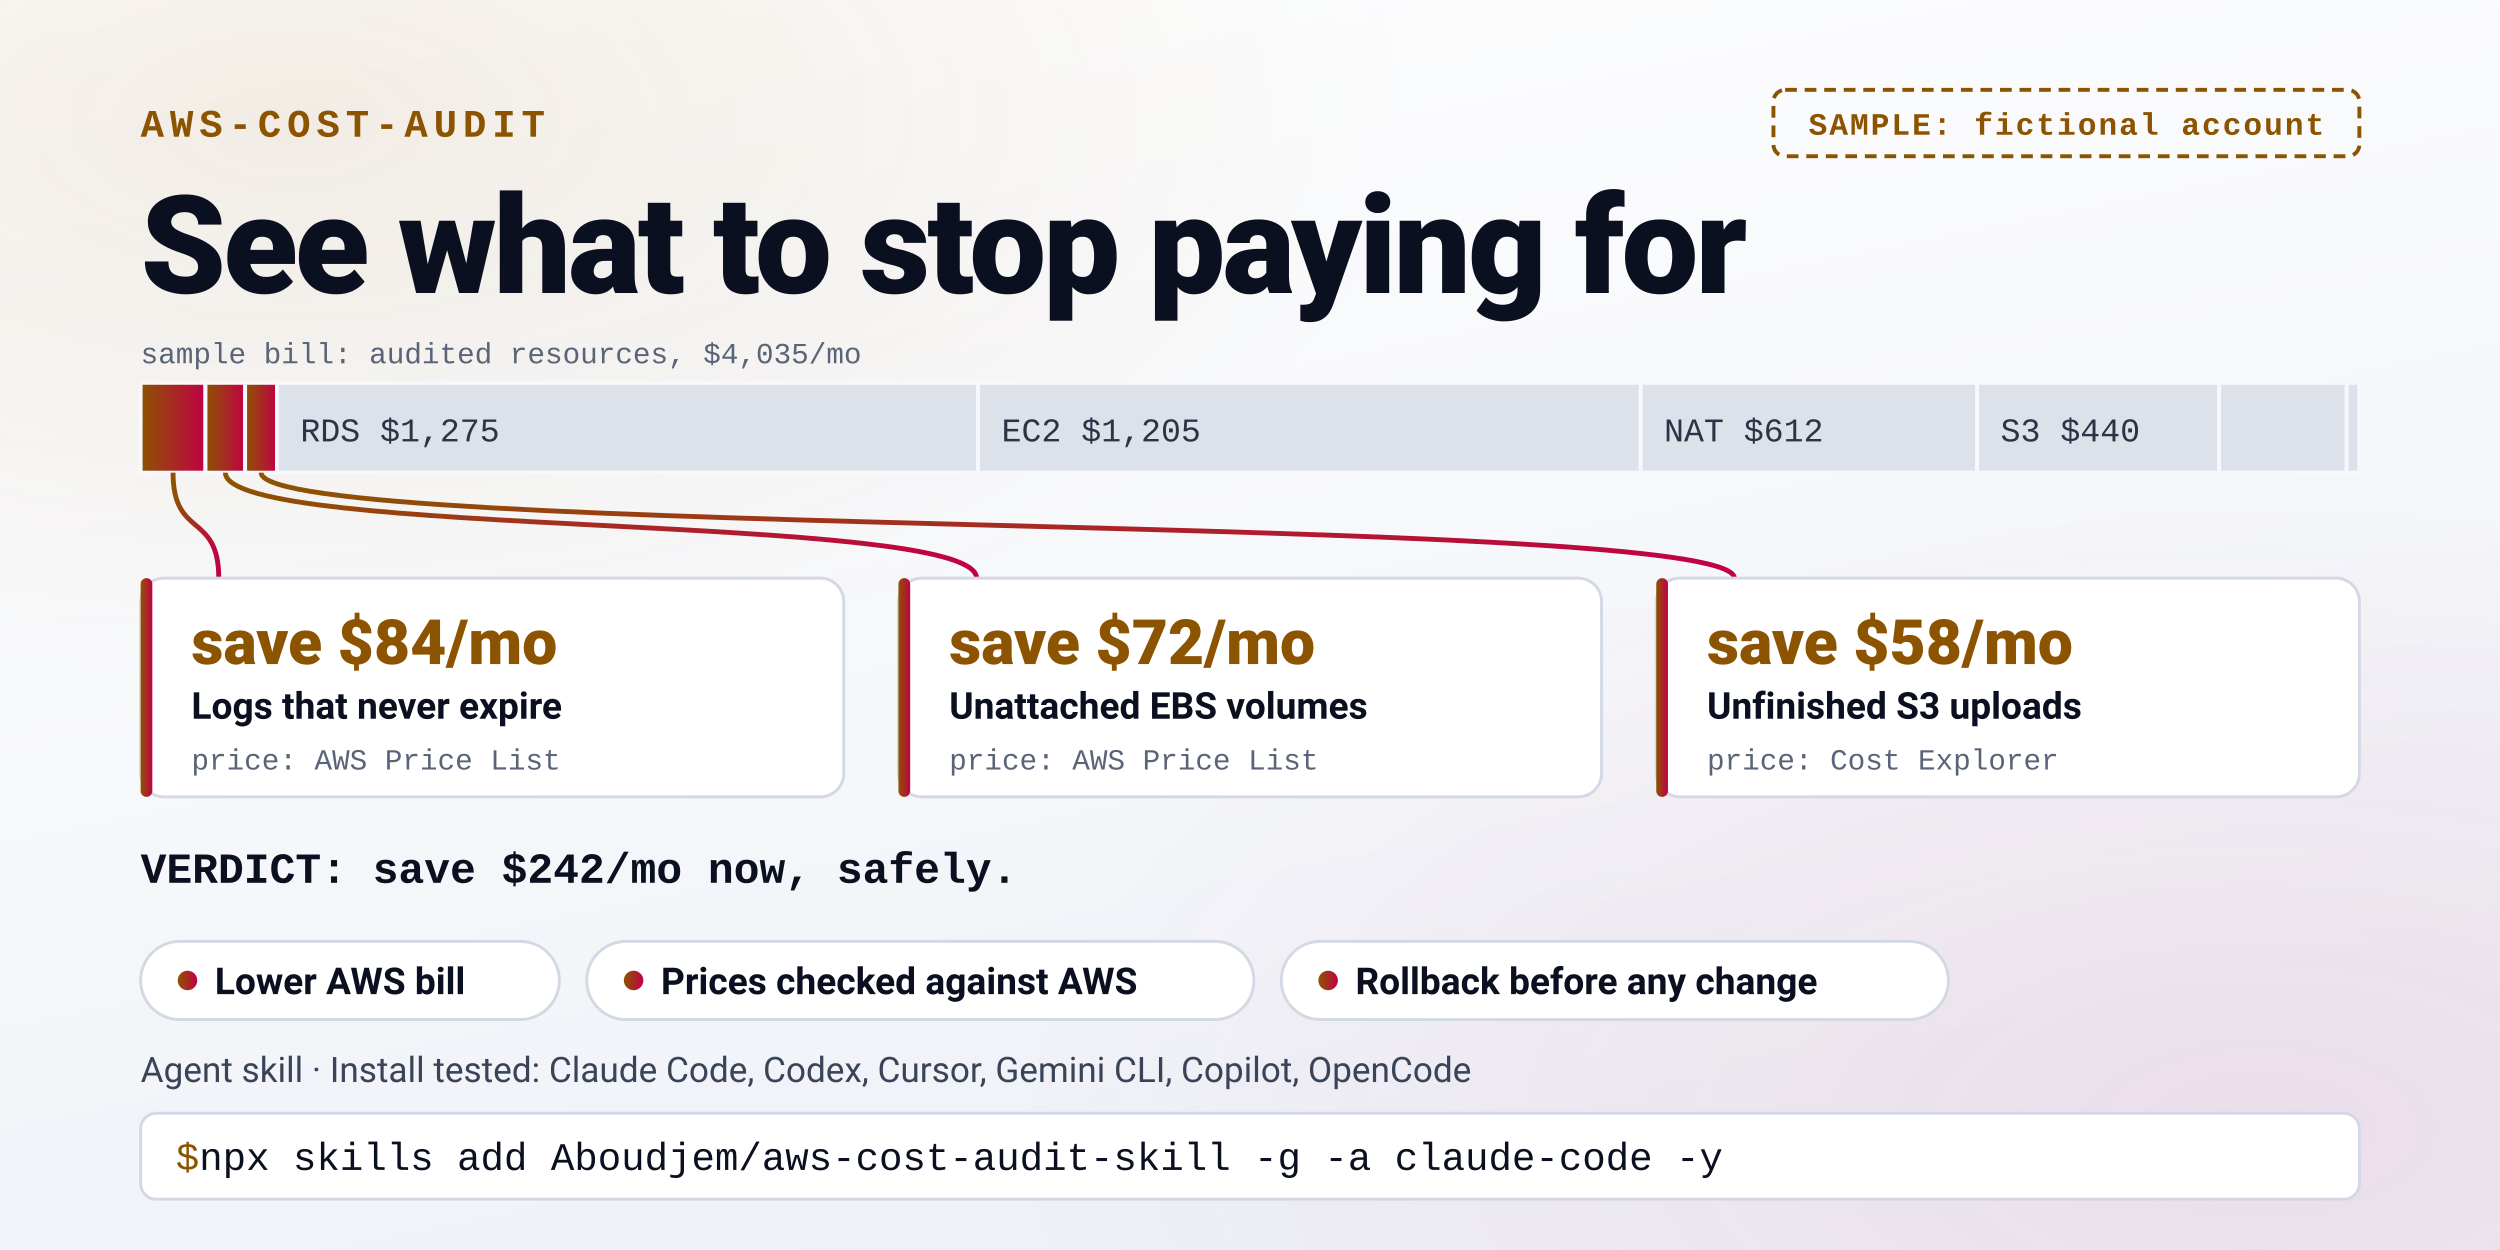
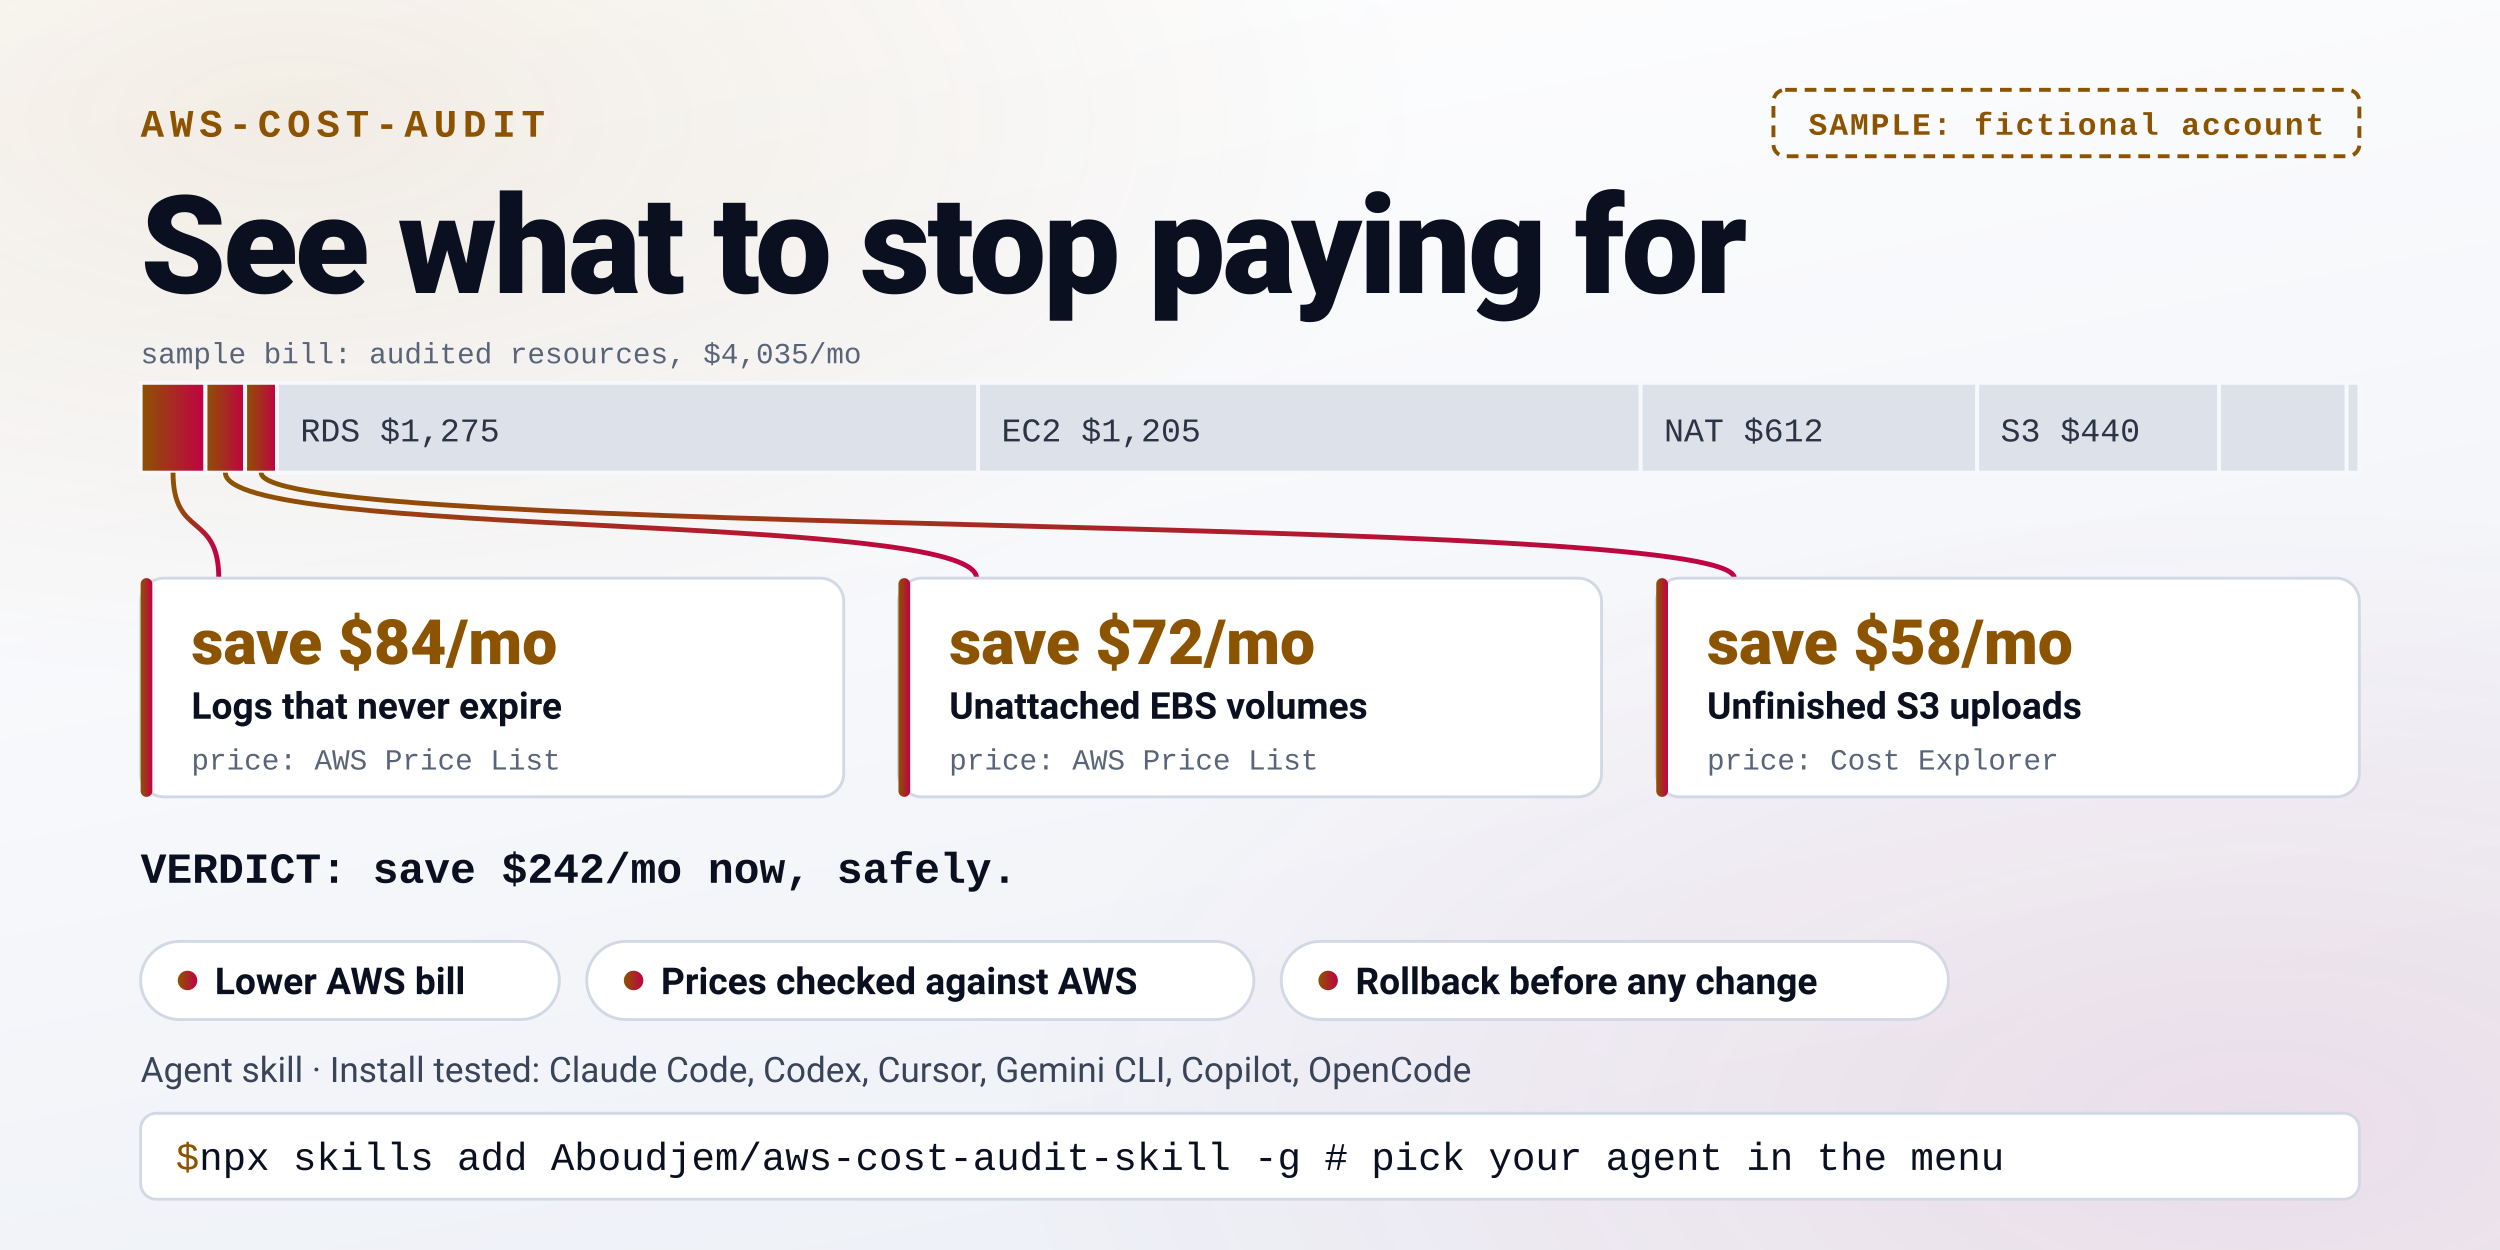
<svg xmlns="http://www.w3.org/2000/svg" viewBox="0 0 1280 640" width="1280" height="640" fill="none" role="img" aria-label="aws-cost-audit: See what to stop paying for. A sample AWS bill split by service, with three cuts pulled out, each with its price source.">
  <defs>
    <linearGradient id="g" x1="0" y1="0" x2="0.4" y2="1">
      <stop offset="0" stop-color="#FFFFFF" />
      <stop offset="0.55" stop-color="#F7F8FB" />
      <stop offset="1" stop-color="#EEF1F7" />
    </linearGradient>
    <radialGradient id="ga" cx="0.12" cy="0.1" r="0.45">
      <stop offset="0" stop-color="#8C5400" stop-opacity="0.1" />
      <stop offset="1" stop-color="#8C5400" stop-opacity="0" />
    </radialGradient>
    <radialGradient id="gb" cx="0.9" cy="0.9" r="0.5">
      <stop offset="0" stop-color="#C10045" stop-opacity="0.08" />
      <stop offset="1" stop-color="#C10045" stop-opacity="0" />
    </radialGradient>
    <linearGradient id="ink" x1="0" y1="0" x2="1" y2="0">
      <stop offset="0" stop-color="#8C5400" />
      <stop offset="1" stop-color="#C10045" />
    </linearGradient>
  </defs>
  <rect width="1280" height="640" fill="url(#g)" />
  <rect width="1280" height="640" fill="url(#ga)" />
  <rect width="1280" height="640" fill="url(#gb)" />
  <text x="72" y="70" font-family="ui-monospace, SFMono-Regular, 'SF Mono', Menlo, Consolas, 'Liberation Mono', monospace" font-size="20" font-weight="700" letter-spacing="3" fill="#8C5400">AWS-COST-AUDIT</text>
  <g transform="translate(908,46)">
    <rect width="300" height="34" rx="6" fill="none" stroke="#8C5400" stroke-width="2" stroke-dasharray="6 4" />
    <text x="150.0" y="23" text-anchor="middle" font-family="ui-monospace, SFMono-Regular, 'SF Mono', Menlo, Consolas, 'Liberation Mono', monospace" font-size="16" font-weight="700" letter-spacing="1" fill="#8C5400">SAMPLE: fictional account</text>
  </g>
  <text x="72" y="150" font-family="system-ui, -apple-system, 'Segoe UI', Roboto, 'Helvetica Neue', Arial, sans-serif" font-size="70" font-weight="800" letter-spacing="-1.5" fill="#0B1020">See what to stop paying for</text>
  <text x="72" y="186" font-family="ui-monospace, SFMono-Regular, 'SF Mono', Menlo, Consolas, 'Liberation Mono', monospace" font-size="15" fill="#5A6478">sample bill: audited resources, $4,035/mo</text>
  <rect x="72.0" y="196" width="33.2" height="46" fill="url(#ink)" stroke="#F7F8FB" stroke-width="2" />
  <rect x="105.2" y="196" width="20.3" height="46" fill="url(#ink)" stroke="#F7F8FB" stroke-width="2" />
  <rect x="125.5" y="196" width="16.3" height="46" fill="url(#ink)" stroke="#F7F8FB" stroke-width="2" />
  <rect x="141.8" y="196" width="359.0" height="46" fill="#DCE1EA" stroke="#F7F8FB" stroke-width="2" />
  <text x="153.8" y="226" font-family="ui-monospace, SFMono-Regular, 'SF Mono', Menlo, Consolas, 'Liberation Mono', monospace" font-size="17" fill="#2B3445">RDS $1,275</text>
  <rect x="500.8" y="196" width="339.3" height="46" fill="#DCE1EA" stroke="#F7F8FB" stroke-width="2" />
  <text x="512.8" y="226" font-family="ui-monospace, SFMono-Regular, 'SF Mono', Menlo, Consolas, 'Liberation Mono', monospace" font-size="17" fill="#2B3445">EC2 $1,205</text>
  <rect x="840.0" y="196" width="172.3" height="46" fill="#DCE1EA" stroke="#F7F8FB" stroke-width="2" />
  <text x="852.0" y="226" font-family="ui-monospace, SFMono-Regular, 'SF Mono', Menlo, Consolas, 'Liberation Mono', monospace" font-size="17" fill="#2B3445">NAT $612</text>
  <rect x="1012.3" y="196" width="123.9" height="46" fill="#DCE1EA" stroke="#F7F8FB" stroke-width="2" />
  <text x="1024.3" y="226" font-family="ui-monospace, SFMono-Regular, 'SF Mono', Menlo, Consolas, 'Liberation Mono', monospace" font-size="17" fill="#2B3445">S3 $440</text>
  <rect x="1136.2" y="196" width="65.3" height="46" fill="#DCE1EA" stroke="#F7F8FB" stroke-width="2" />
  <rect x="1201.5" y="196" width="6.5" height="46" fill="#DCE1EA" stroke="#F7F8FB" stroke-width="2" />
  <path d="M88.6 242 C88.6 276, 112.0 262, 112.0 296" stroke="url(#ink)" stroke-width="2.5" fill="none" />
  <rect x="72.0" y="296" width="360.0" height="112" rx="12" fill="#FFFFFF" stroke="#D3D9E4" stroke-width="1.5" />
  <rect x="72.0" y="296" width="6" height="112" rx="3" fill="url(#ink)" />
  <text x="98.0" y="340" font-family="system-ui, -apple-system, 'Segoe UI', Roboto, 'Helvetica Neue', Arial, sans-serif" font-size="32" font-weight="800" fill="#8C5400">save $84/mo</text>
  <text x="98.0" y="368" font-family="system-ui, -apple-system, 'Segoe UI', Roboto, 'Helvetica Neue', Arial, sans-serif" font-size="19" font-weight="600" fill="#0B1020">Logs that never expire</text>
  <text x="98.0" y="394" font-family="ui-monospace, SFMono-Regular, 'SF Mono', Menlo, Consolas, 'Liberation Mono', monospace" font-size="15" fill="#5A6478">price: AWS Price List</text>
  <path d="M115.4 242 C115.4 276, 500.0 262, 500.0 296" stroke="url(#ink)" stroke-width="2.5" fill="none" />
  <rect x="460.0" y="296" width="360.0" height="112" rx="12" fill="#FFFFFF" stroke="#D3D9E4" stroke-width="1.5" />
  <rect x="460.0" y="296" width="6" height="112" rx="3" fill="url(#ink)" />
  <text x="486.0" y="340" font-family="system-ui, -apple-system, 'Segoe UI', Roboto, 'Helvetica Neue', Arial, sans-serif" font-size="32" font-weight="800" fill="#8C5400">save $72/mo</text>
  <text x="486.0" y="368" font-family="system-ui, -apple-system, 'Segoe UI', Roboto, 'Helvetica Neue', Arial, sans-serif" font-size="19" font-weight="600" fill="#0B1020">Unattached EBS volumes</text>
  <text x="486.0" y="394" font-family="ui-monospace, SFMono-Regular, 'SF Mono', Menlo, Consolas, 'Liberation Mono', monospace" font-size="15" fill="#5A6478">price: AWS Price List</text>
  <path d="M133.7 242 C133.7 276, 888.0 262, 888.0 296" stroke="url(#ink)" stroke-width="2.5" fill="none" />
  <rect x="848.0" y="296" width="360.0" height="112" rx="12" fill="#FFFFFF" stroke="#D3D9E4" stroke-width="1.5" />
  <rect x="848.0" y="296" width="6" height="112" rx="3" fill="url(#ink)" />
  <text x="874.0" y="340" font-family="system-ui, -apple-system, 'Segoe UI', Roboto, 'Helvetica Neue', Arial, sans-serif" font-size="32" font-weight="800" fill="#8C5400">save $58/mo</text>
  <text x="874.0" y="368" font-family="system-ui, -apple-system, 'Segoe UI', Roboto, 'Helvetica Neue', Arial, sans-serif" font-size="19" font-weight="600" fill="#0B1020">Unfinished S3 uploads</text>
  <text x="874.0" y="394" font-family="ui-monospace, SFMono-Regular, 'SF Mono', Menlo, Consolas, 'Liberation Mono', monospace" font-size="15" fill="#5A6478">price: Cost Explorer</text>
  <text x="72" y="452" font-family="ui-monospace, SFMono-Regular, 'SF Mono', Menlo, Consolas, 'Liberation Mono', monospace" font-size="22" font-weight="700" fill="#0B1020">VERDICT: save $242/mo now, safely.</text>
  <g transform="translate(72.0,482)">
    <rect width="214.4" height="40" rx="20" fill="#FFFFFF" stroke="#D3D9E4" stroke-width="1.5" />
    <circle cx="24" cy="20" r="5" fill="url(#ink)" />
    <text x="38" y="27" font-family="system-ui, -apple-system, 'Segoe UI', Roboto, 'Helvetica Neue', Arial, sans-serif" font-size="19" font-weight="600" fill="#0B1020">Lower AWS bill</text>
  </g>
  <g transform="translate(300.4,482)">
    <rect width="341.6" height="40" rx="20" fill="#FFFFFF" stroke="#D3D9E4" stroke-width="1.5" />
    <circle cx="24" cy="20" r="5" fill="url(#ink)" />
    <text x="38" y="27" font-family="system-ui, -apple-system, 'Segoe UI', Roboto, 'Helvetica Neue', Arial, sans-serif" font-size="19" font-weight="600" fill="#0B1020">Prices checked against AWS</text>
  </g>
  <g transform="translate(656.0,482)">
    <rect width="341.6" height="40" rx="20" fill="#FFFFFF" stroke="#D3D9E4" stroke-width="1.5" />
    <circle cx="24" cy="20" r="5" fill="url(#ink)" />
    <text x="38" y="27" font-family="system-ui, -apple-system, 'Segoe UI', Roboto, 'Helvetica Neue', Arial, sans-serif" font-size="19" font-weight="600" fill="#0B1020">Rollback before any change</text>
  </g>
  <text x="72" y="554" font-family="system-ui, -apple-system, 'Segoe UI', Roboto, 'Helvetica Neue', Arial, sans-serif" font-size="18" fill="#3A4458">Agent skill · Install tested: Claude Code, Codex, Cursor, Gemini CLI, Copilot, OpenCode</text>
  <rect x="72" y="570" width="1136" height="44" rx="8" fill="#FFFFFF" stroke="#D3D9E4" stroke-width="1.5" />
  <text x="90" y="599" font-family="ui-monospace, SFMono-Regular, 'SF Mono', Menlo, Consolas, 'Liberation Mono', monospace" font-size="20" fill="#0B1020">
-     <tspan fill="#8C5400">$ </tspan>npx skills add Aboudjem/aws-cost-audit-skill -g -a claude-code -y</text>
+     <tspan fill="#8C5400">$ </tspan>npx skills add Aboudjem/aws-cost-audit-skill -g    # pick your agent in the menu</text>
</svg>
